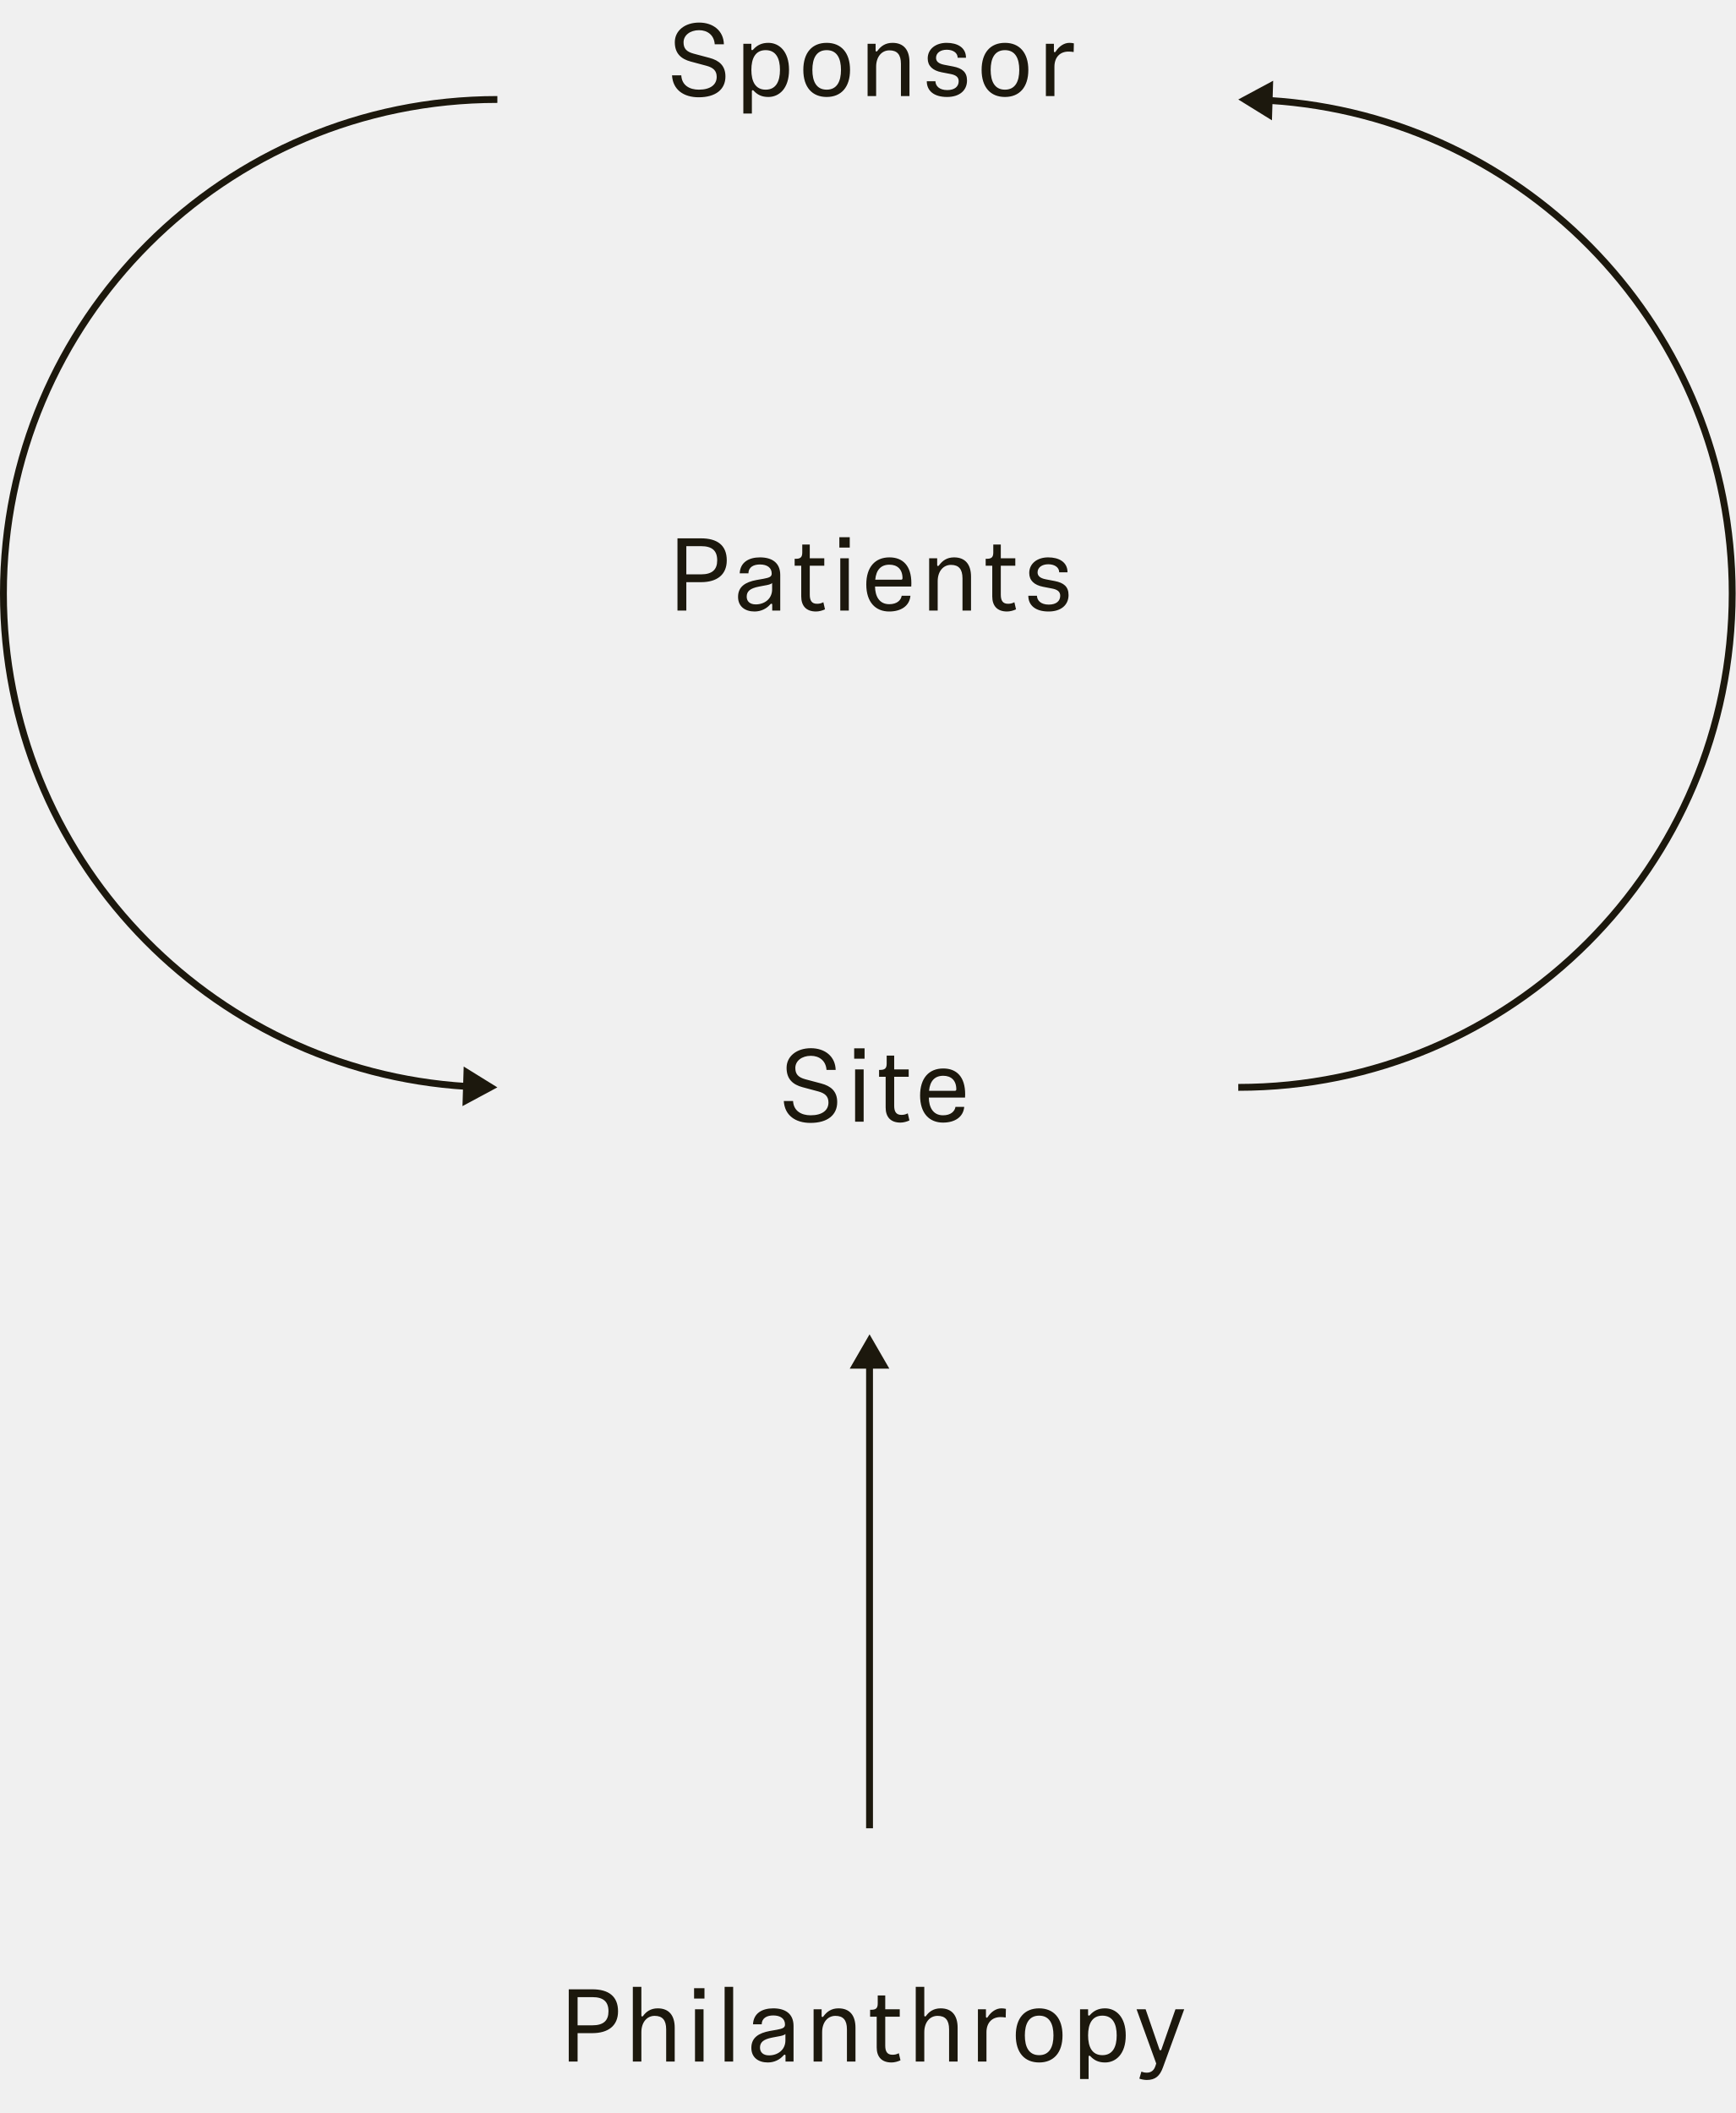
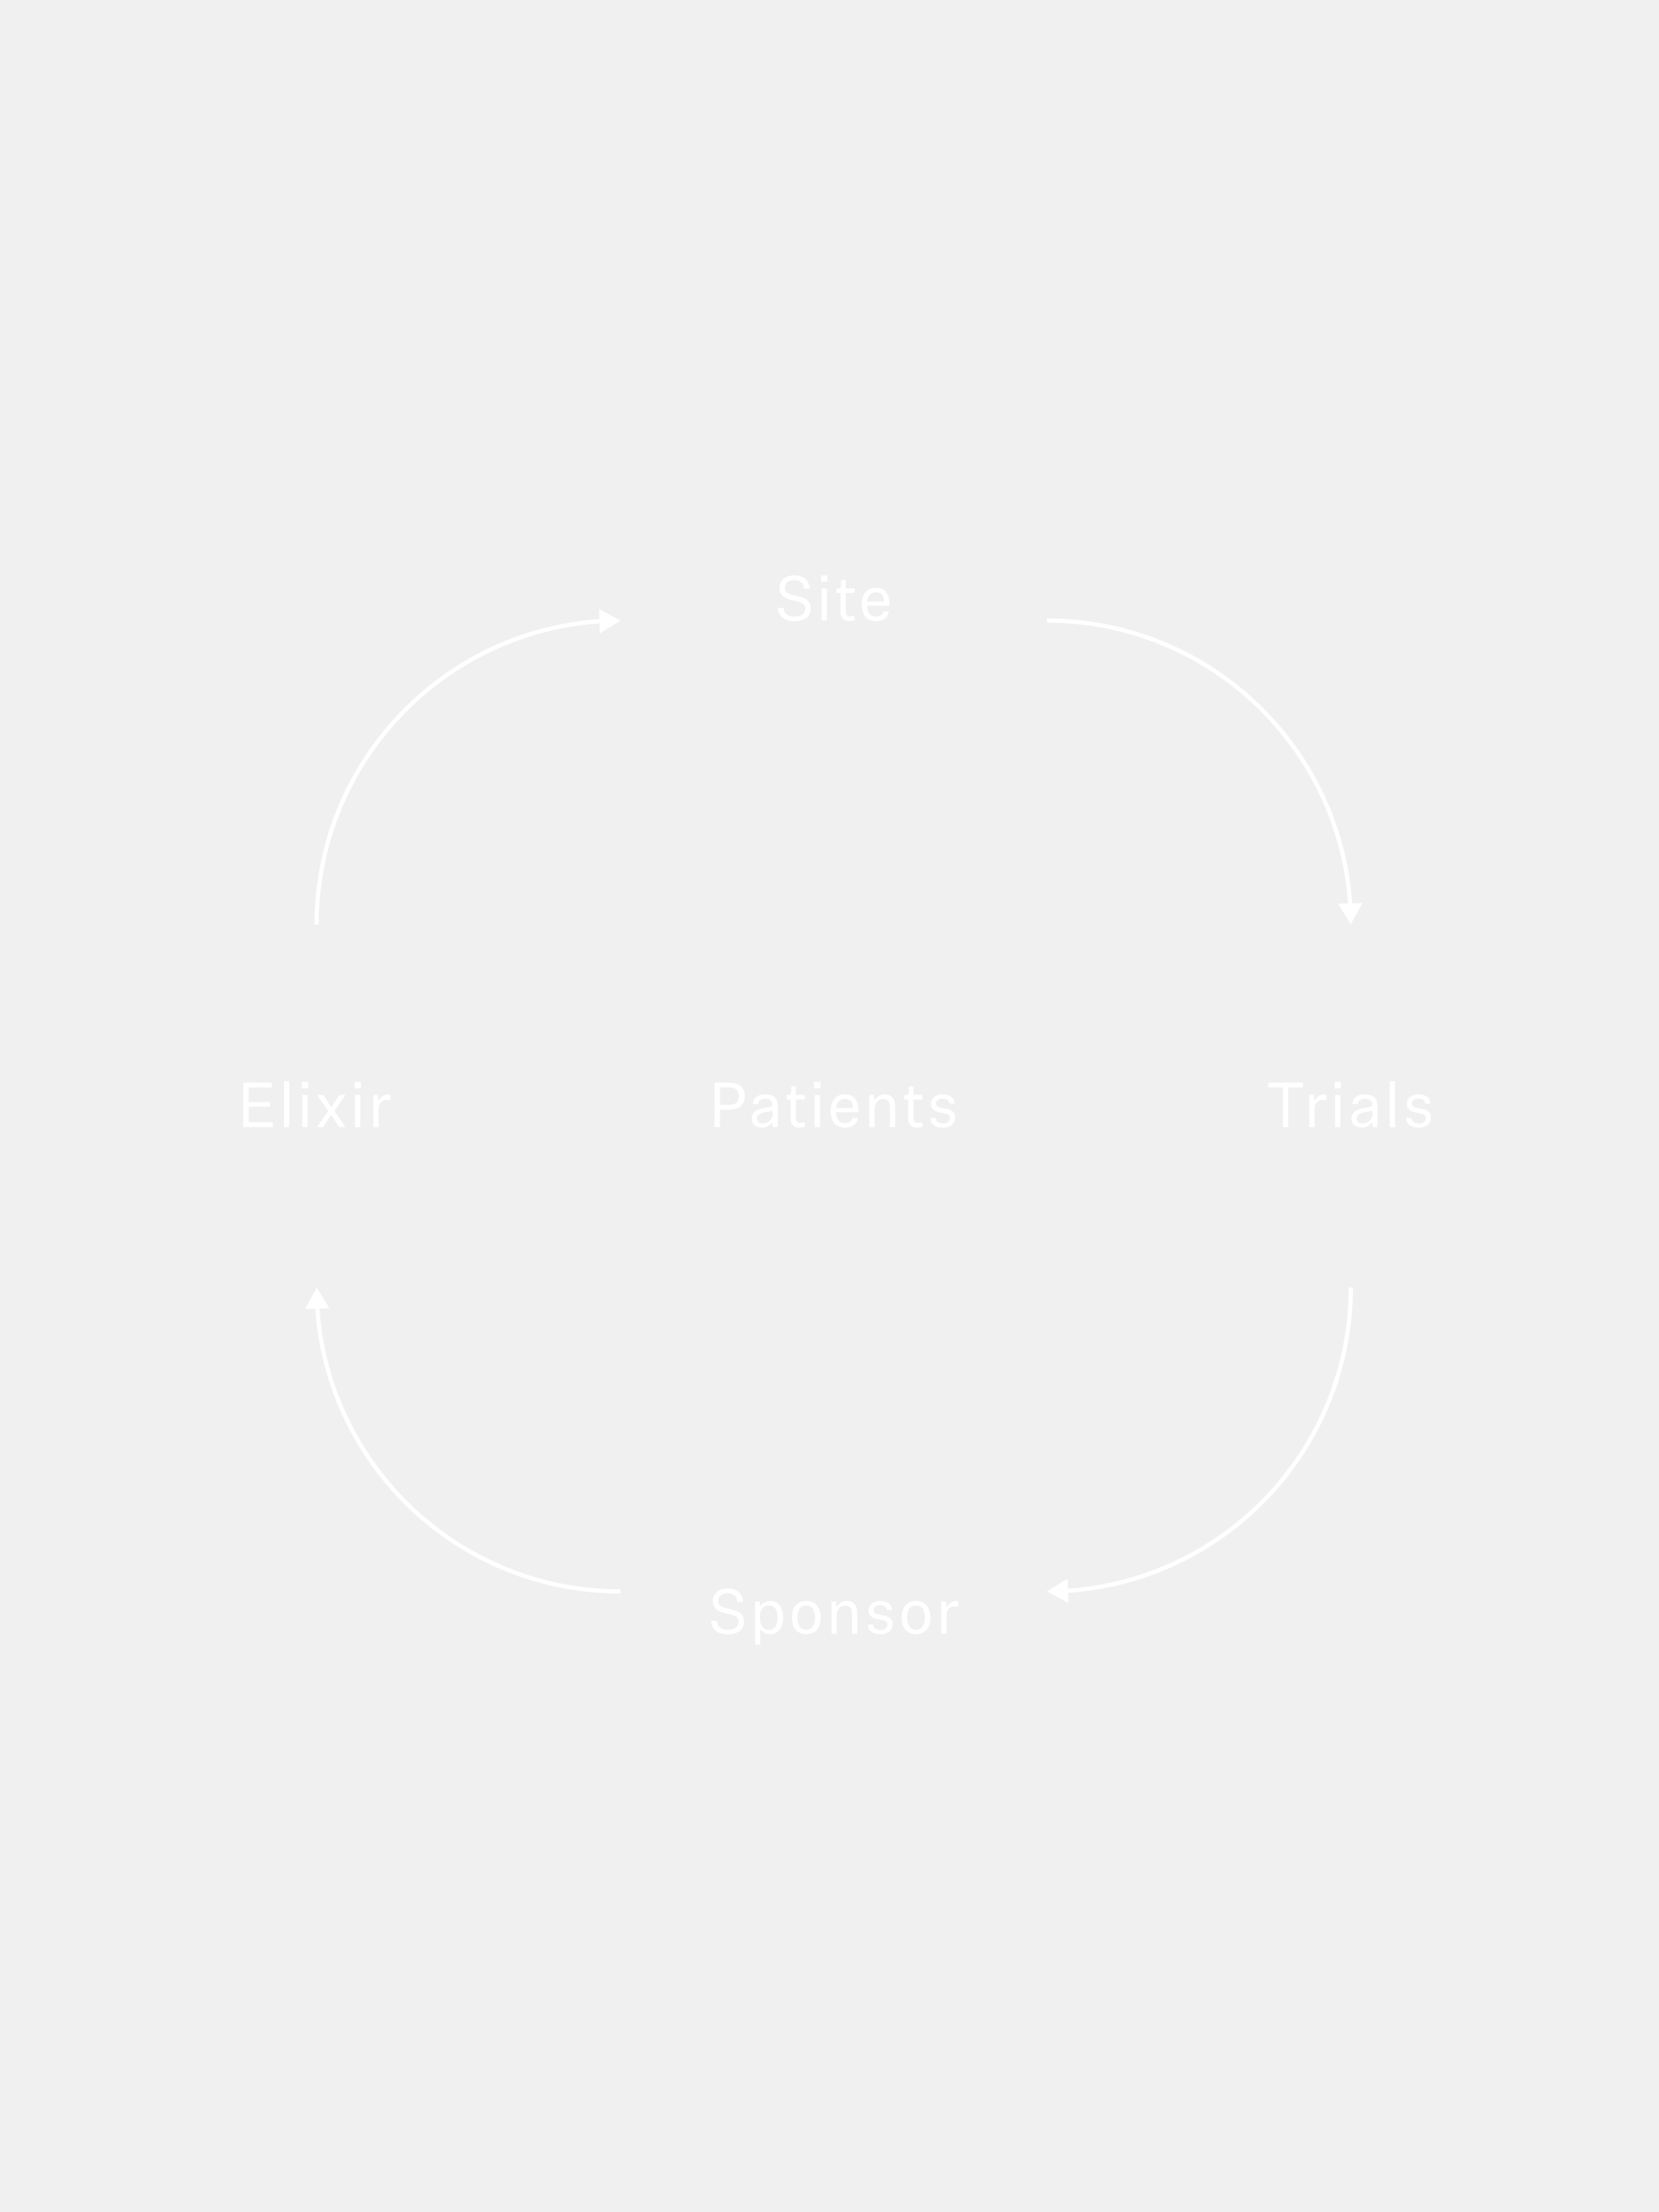
- <svg xmlns="http://www.w3.org/2000/svg" width="253" height="308" viewBox="0 0 253 308" fill="none">
-   <path d="M72.5 158.5L67.591 155.461L67.414 161.232L72.5 158.5ZM67.996 158.361L68.027 157.862C30.623 155.554 1 124.486 1 86.5H0.5H0C0 125.018 30.037 156.52 67.966 158.86L67.996 158.361ZM0.5 86.5H1C1 47.012 33.012 15 72.5 15V14.5V14C32.459 14 0 46.459 0 86.5H0.5Z" fill="#1C180D" />
-   <path d="M180.5 14.5L185.409 17.539L185.586 11.768L180.5 14.5ZM185.004 14.639L184.973 15.138C222.377 17.446 252 48.514 252 86.5H252.5H253C253 47.982 222.963 16.48 185.034 14.139L185.004 14.639ZM252.5 86.5H252C252 125.988 219.988 158 180.5 158V158.5V159C220.541 159 253 126.541 253 86.5H252.5Z" fill="#1C180D" />
-   <path d="M126.75 194.5L123.863 199.5L129.637 199.5L126.75 194.5ZM126.75 199L126.25 199L126.25 266.5L126.75 266.5L127.25 266.5L127.25 199L126.75 199Z" fill="#1C180D" />
-   <path d="M118.138 163.68C115.948 163.68 114.373 162.585 114.253 160.485H115.603C115.678 161.955 116.833 162.57 118.168 162.57C119.833 162.57 120.763 161.85 120.763 160.71C120.763 159.81 120.268 159.36 119.278 159.09L116.983 158.475C115.588 158.1 114.658 157.305 114.658 155.655C114.658 153.96 116.143 152.79 118.198 152.79C120.268 152.79 121.768 154.005 121.813 155.955H120.478C120.388 154.62 119.428 153.9 118.198 153.9C116.878 153.9 115.933 154.65 115.933 155.67C115.933 156.555 116.338 157.035 117.403 157.32L119.713 157.935C121.123 158.31 122.038 159.075 122.038 160.65C122.038 162.525 120.628 163.68 118.138 163.68ZM124.647 163.5V155.88H125.892V163.5H124.647ZM124.512 154.32V152.805H126.027V154.32H124.512ZM131.259 163.635C129.774 163.635 129.099 162.765 129.099 161.43V156.96H128.139V155.955H128.259C128.964 155.955 129.249 155.76 129.249 155.025V153.87H130.344V155.88H132.459V156.96H130.344V161.19C130.344 162.03 130.629 162.51 131.394 162.51C131.709 162.51 131.979 162.465 132.324 162.285L132.564 163.32C132.189 163.5 131.679 163.635 131.259 163.635ZM137.464 163.635C135.484 163.635 134.119 162.3 134.119 159.69C134.119 157.155 135.409 155.745 137.494 155.745C139.444 155.745 140.689 156.96 140.689 159.51C140.689 159.66 140.689 159.825 140.674 159.99H135.394C135.409 161.385 135.994 162.57 137.464 162.57C138.604 162.57 139.174 161.985 139.279 161.34H140.554C140.419 162.855 139.144 163.635 137.464 163.635ZM139.204 159C139.309 159 139.399 158.94 139.399 158.79C139.399 157.485 138.649 156.81 137.494 156.81C136.249 156.81 135.559 157.575 135.424 159H139.204Z" fill="#1C180D" />
-   <path d="M98.754 89V78.47H102.189C104.529 78.47 105.939 79.46 105.939 81.68C105.939 83.81 104.469 84.86 102.189 84.86H100.044V89H98.754ZM102.189 83.72C103.839 83.72 104.544 83.015 104.544 81.68C104.544 80.285 103.824 79.61 102.189 79.61H100.044V83.72H102.189ZM109.985 89.135C108.62 89.135 107.585 88.415 107.585 87.005C107.585 85.505 108.665 84.845 110.27 84.545L111.29 84.365C112.19 84.2 112.49 84.05 112.49 83.6C112.49 82.745 111.815 82.28 110.78 82.28C109.895 82.28 109.115 82.625 109.1 83.57H107.825C107.9 81.98 109.13 81.245 110.78 81.245C112.49 81.245 113.735 81.995 113.735 83.81V89H112.565V88.145C112.565 88.04 112.505 87.995 112.445 87.995C112.385 87.995 112.34 88.025 112.25 88.13C111.725 88.73 110.915 89.135 109.985 89.135ZM110.165 88.1C111.425 88.1 112.55 87.305 112.55 85.91V84.98C112.355 85.19 111.935 85.265 111.335 85.37L110.63 85.505C109.31 85.76 108.845 86.21 108.845 86.975C108.845 87.635 109.295 88.1 110.165 88.1ZM118.954 89.135C117.469 89.135 116.794 88.265 116.794 86.93V82.46H115.834V81.455H115.954C116.659 81.455 116.944 81.26 116.944 80.525V79.37H118.039V81.38H120.154V82.46H118.039V86.69C118.039 87.53 118.324 88.01 119.089 88.01C119.404 88.01 119.674 87.965 120.019 87.785L120.259 88.82C119.884 89 119.374 89.135 118.954 89.135ZM122.485 89V81.38H123.73V89H122.485ZM122.35 79.82V78.305H123.865V79.82H122.35ZM129.622 89.135C127.642 89.135 126.277 87.8 126.277 85.19C126.277 82.655 127.567 81.245 129.652 81.245C131.602 81.245 132.847 82.46 132.847 85.01C132.847 85.16 132.847 85.325 132.832 85.49H127.552C127.567 86.885 128.152 88.07 129.622 88.07C130.762 88.07 131.332 87.485 131.437 86.84H132.712C132.577 88.355 131.302 89.135 129.622 89.135ZM131.362 84.5C131.467 84.5 131.557 84.44 131.557 84.29C131.557 82.985 130.807 82.31 129.652 82.31C128.407 82.31 127.717 83.075 127.582 84.5H131.362ZM135.44 89V81.38H136.61V82.355C136.61 82.445 136.655 82.505 136.73 82.505C136.805 82.505 136.85 82.445 136.895 82.385C137.375 81.74 138.02 81.245 139.07 81.245C140.72 81.245 141.545 82.295 141.545 84.065V89H140.3V84.305C140.3 82.955 139.745 82.34 138.62 82.34C137.48 82.34 136.685 83.3 136.685 84.725V89H135.44ZM146.799 89.135C145.314 89.135 144.639 88.265 144.639 86.93V82.46H143.679V81.455H143.799C144.504 81.455 144.789 81.26 144.789 80.525V79.37H145.884V81.38H147.999V82.46H145.884V86.69C145.884 87.53 146.169 88.01 146.934 88.01C147.249 88.01 147.519 87.965 147.864 87.785L148.104 88.82C147.729 89 147.219 89.135 146.799 89.135ZM152.85 89.135C150.9 89.135 149.895 88.205 149.895 86.84H151.155C151.17 87.53 151.725 88.13 152.88 88.13C153.99 88.13 154.545 87.59 154.545 86.84C154.545 86.24 154.14 85.94 153.375 85.79L152.055 85.535C150.75 85.28 150.03 84.605 150.03 83.525C150.03 82.13 151.215 81.245 152.79 81.245C154.335 81.245 155.61 81.905 155.61 83.42H154.395C154.395 82.685 153.705 82.25 152.805 82.25C151.89 82.25 151.245 82.715 151.245 83.435C151.245 83.915 151.575 84.275 152.43 84.44L153.75 84.695C155.055 84.95 155.76 85.505 155.76 86.735C155.76 88.16 154.695 89.135 152.85 89.135Z" fill="#1C180D" />
-   <path d="M82.906 300.5V289.97H86.341C88.681 289.97 90.091 290.96 90.091 293.18C90.091 295.31 88.621 296.36 86.341 296.36H84.196V300.5H82.906ZM86.341 295.22C87.991 295.22 88.696 294.515 88.696 293.18C88.696 291.785 87.976 291.11 86.341 291.11H84.196V295.22H86.341ZM92.246 300.5V289.61H93.491V293.78C93.491 293.87 93.536 293.93 93.611 293.93C93.686 293.93 93.731 293.87 93.776 293.81C94.181 293.255 94.826 292.745 95.876 292.745C97.526 292.745 98.351 293.795 98.351 295.565V300.5H97.106V295.805C97.106 294.455 96.551 293.84 95.426 293.84C94.286 293.84 93.491 294.8 93.491 296.225V300.5H92.246ZM101.309 300.5V292.88H102.554V300.5H101.309ZM101.174 291.32V289.805H102.689V291.32H101.174ZM105.626 300.5V289.61H106.871V300.5H105.626ZM111.923 300.635C110.558 300.635 109.523 299.915 109.523 298.505C109.523 297.005 110.603 296.345 112.208 296.045L113.228 295.865C114.128 295.7 114.428 295.55 114.428 295.1C114.428 294.245 113.753 293.78 112.718 293.78C111.833 293.78 111.053 294.125 111.038 295.07H109.763C109.838 293.48 111.068 292.745 112.718 292.745C114.428 292.745 115.673 293.495 115.673 295.31V300.5H114.503V299.645C114.503 299.54 114.443 299.495 114.383 299.495C114.323 299.495 114.278 299.525 114.188 299.63C113.663 300.23 112.853 300.635 111.923 300.635ZM112.103 299.6C113.363 299.6 114.488 298.805 114.488 297.41V296.48C114.293 296.69 113.873 296.765 113.273 296.87L112.568 297.005C111.248 297.26 110.783 297.71 110.783 298.475C110.783 299.135 111.233 299.6 112.103 299.6ZM118.596 300.5V292.88H119.766V293.855C119.766 293.945 119.811 294.005 119.886 294.005C119.961 294.005 120.006 293.945 120.051 293.885C120.531 293.24 121.176 292.745 122.226 292.745C123.876 292.745 124.701 293.795 124.701 295.565V300.5H123.456V295.805C123.456 294.455 122.901 293.84 121.776 293.84C120.636 293.84 119.841 294.8 119.841 296.225V300.5H118.596ZM129.955 300.635C128.47 300.635 127.795 299.765 127.795 298.43V293.96H126.835V292.955H126.955C127.66 292.955 127.945 292.76 127.945 292.025V290.87H129.04V292.88H131.155V293.96H129.04V298.19C129.04 299.03 129.325 299.51 130.09 299.51C130.405 299.51 130.675 299.465 131.02 299.285L131.26 300.32C130.885 300.5 130.375 300.635 129.955 300.635ZM133.486 300.5V289.61H134.731V293.78C134.731 293.87 134.776 293.93 134.851 293.93C134.926 293.93 134.971 293.87 135.016 293.81C135.421 293.255 136.066 292.745 137.116 292.745C138.766 292.745 139.591 293.795 139.591 295.565V300.5H138.346V295.805C138.346 294.455 137.791 293.84 136.666 293.84C135.526 293.84 134.731 294.8 134.731 296.225V300.5H133.486ZM142.549 300.5V292.88H143.719V293.96C143.719 294.05 143.764 294.11 143.839 294.11C143.914 294.11 143.944 294.065 144.004 293.975C144.469 293.255 145.204 292.745 145.969 292.745C146.224 292.745 146.434 292.775 146.629 292.82L146.599 294.08C146.374 294.035 146.014 294.02 145.834 294.02C144.649 294.02 143.794 294.8 143.794 296.24V300.5H142.549ZM151.475 300.635C149.36 300.635 148.07 299.21 148.07 296.69C148.07 294.17 149.36 292.745 151.475 292.745C153.59 292.745 154.88 294.185 154.88 296.69C154.88 299.21 153.59 300.635 151.475 300.635ZM151.475 299.57C152.975 299.57 153.56 298.37 153.56 296.69C153.56 295.01 152.975 293.81 151.475 293.81C149.975 293.81 149.39 295.01 149.39 296.69C149.39 298.37 149.975 299.57 151.475 299.57ZM157.438 303.05V292.88H158.608V293.66C158.608 293.75 158.653 293.81 158.728 293.81C158.803 293.81 158.833 293.765 158.893 293.705C159.478 293.045 160.183 292.745 161.083 292.745C162.643 292.745 164.098 293.96 164.098 296.69C164.098 299.42 162.643 300.635 161.083 300.635C160.138 300.635 159.508 300.32 158.968 299.75C158.908 299.69 158.878 299.645 158.803 299.645C158.728 299.645 158.683 299.705 158.683 299.795V303.05H157.438ZM160.693 299.57C162.193 299.57 162.778 298.37 162.778 296.69C162.778 295.01 162.193 293.81 160.693 293.81C159.193 293.81 158.608 295.01 158.608 296.69C158.608 298.37 159.193 299.57 160.693 299.57ZM167.159 303.185C166.814 303.185 166.349 303.095 166.079 302.99L166.379 301.97C166.634 302.06 166.814 302.12 167.174 302.12C167.744 302.12 168.209 301.835 168.434 301.115L168.539 300.785L165.674 292.88H166.994L169.019 298.76C169.049 298.835 169.094 298.865 169.154 298.865C169.214 298.865 169.259 298.835 169.289 298.76L171.344 292.88H172.619L169.514 301.37C169.064 302.6 168.419 303.185 167.159 303.185Z" fill="#1C180D" />
-   <path d="M101.845 14.18C99.655 14.18 98.08 13.085 97.96 10.985H99.31C99.385 12.455 100.54 13.07 101.875 13.07C103.54 13.07 104.47 12.35 104.47 11.21C104.47 10.31 103.975 9.86 102.985 9.59L100.69 8.975C99.295 8.6 98.365 7.805 98.365 6.155C98.365 4.46 99.85 3.29 101.905 3.29C103.975 3.29 105.475 4.505 105.52 6.455H104.185C104.095 5.12 103.135 4.4 101.905 4.4C100.585 4.4 99.64 5.15 99.64 6.17C99.64 7.055 100.045 7.535 101.11 7.82L103.42 8.435C104.83 8.81 105.745 9.575 105.745 11.15C105.745 13.025 104.335 14.18 101.845 14.18ZM108.355 16.55V6.38H109.525V7.16C109.525 7.25 109.57 7.31 109.645 7.31C109.72 7.31 109.75 7.265 109.81 7.205C110.395 6.545 111.1 6.245 112 6.245C113.56 6.245 115.015 7.46 115.015 10.19C115.015 12.92 113.56 14.135 112 14.135C111.055 14.135 110.425 13.82 109.885 13.25C109.825 13.19 109.795 13.145 109.72 13.145C109.645 13.145 109.6 13.205 109.6 13.295V16.55H108.355ZM111.61 13.07C113.11 13.07 113.695 11.87 113.695 10.19C113.695 8.51 113.11 7.31 111.61 7.31C110.11 7.31 109.525 8.51 109.525 10.19C109.525 11.87 110.11 13.07 111.61 13.07ZM120.503 14.135C118.388 14.135 117.098 12.71 117.098 10.19C117.098 7.67 118.388 6.245 120.503 6.245C122.618 6.245 123.908 7.685 123.908 10.19C123.908 12.71 122.618 14.135 120.503 14.135ZM120.503 13.07C122.003 13.07 122.588 11.87 122.588 10.19C122.588 8.51 122.003 7.31 120.503 7.31C119.003 7.31 118.418 8.51 118.418 10.19C118.418 11.87 119.003 13.07 120.503 13.07ZM126.467 14V6.38H127.637V7.355C127.637 7.445 127.682 7.505 127.757 7.505C127.832 7.505 127.877 7.445 127.922 7.385C128.402 6.74 129.047 6.245 130.097 6.245C131.747 6.245 132.572 7.295 132.572 9.065V14H131.327V9.305C131.327 7.955 130.772 7.34 129.647 7.34C128.507 7.34 127.712 8.3 127.712 9.725V14H126.467ZM138.05 14.135C136.1 14.135 135.095 13.205 135.095 11.84H136.355C136.37 12.53 136.925 13.13 138.08 13.13C139.19 13.13 139.745 12.59 139.745 11.84C139.745 11.24 139.34 10.94 138.575 10.79L137.255 10.535C135.95 10.28 135.23 9.605 135.23 8.525C135.23 7.13 136.415 6.245 137.99 6.245C139.535 6.245 140.81 6.905 140.81 8.42H139.595C139.595 7.685 138.905 7.25 138.005 7.25C137.09 7.25 136.445 7.715 136.445 8.435C136.445 8.915 136.775 9.275 137.63 9.44L138.95 9.695C140.255 9.95 140.96 10.505 140.96 11.735C140.96 13.16 139.895 14.135 138.05 14.135ZM146.492 14.135C144.377 14.135 143.087 12.71 143.087 10.19C143.087 7.67 144.377 6.245 146.492 6.245C148.607 6.245 149.897 7.685 149.897 10.19C149.897 12.71 148.607 14.135 146.492 14.135ZM146.492 13.07C147.992 13.07 148.577 11.87 148.577 10.19C148.577 8.51 147.992 7.31 146.492 7.31C144.992 7.31 144.407 8.51 144.407 10.19C144.407 11.87 144.992 13.07 146.492 13.07ZM152.456 14V6.38H153.626V7.46C153.626 7.55 153.671 7.61 153.746 7.61C153.821 7.61 153.851 7.565 153.911 7.475C154.376 6.755 155.111 6.245 155.876 6.245C156.131 6.245 156.341 6.275 156.536 6.32L156.506 7.58C156.281 7.535 155.921 7.52 155.741 7.52C154.556 7.52 153.701 8.3 153.701 9.74V14H152.456Z" fill="#1C180D" />
+ <svg xmlns="http://www.w3.org/2000/svg" width="393" height="524" viewBox="0 0 393 524" fill="none">
+   <path d="M188.138 147.18C185.948 147.18 184.373 146.085 184.253 143.985H185.603C185.678 145.455 186.833 146.07 188.168 146.07C189.833 146.07 190.763 145.35 190.763 144.21C190.763 143.31 190.268 142.86 189.278 142.59L186.983 141.975C185.588 141.6 184.658 140.805 184.658 139.155C184.658 137.46 186.143 136.29 188.198 136.29C190.268 136.29 191.768 137.505 191.813 139.455H190.478C190.388 138.12 189.428 137.4 188.198 137.4C186.878 137.4 185.933 138.15 185.933 139.17C185.933 140.055 186.338 140.535 187.403 140.82L189.713 141.435C191.123 141.81 192.038 142.575 192.038 144.15C192.038 146.025 190.628 147.18 188.138 147.18ZM194.647 147V139.38H195.892V147H194.647ZM194.512 137.82V136.305H196.027V137.82H194.512ZM201.259 147.135C199.774 147.135 199.099 146.265 199.099 144.93V140.46H198.139V139.455H198.259C198.964 139.455 199.249 139.26 199.249 138.525V137.37H200.344V139.38H202.459V140.46H200.344V144.69C200.344 145.53 200.629 146.01 201.394 146.01C201.709 146.01 201.979 145.965 202.324 145.785L202.564 146.82C202.189 147 201.679 147.135 201.259 147.135ZM207.464 147.135C205.484 147.135 204.119 145.8 204.119 143.19C204.119 140.655 205.409 139.245 207.494 139.245C209.444 139.245 210.689 140.46 210.689 143.01C210.689 143.16 210.689 143.325 210.674 143.49H205.394C205.409 144.885 205.994 146.07 207.464 146.07C208.604 146.07 209.174 145.485 209.279 144.84H210.554C210.419 146.355 209.144 147.135 207.464 147.135ZM209.204 142.5C209.309 142.5 209.399 142.44 209.399 142.29C209.399 140.985 208.649 140.31 207.494 140.31C206.249 140.31 205.559 141.075 205.424 142.5H209.204ZM169.254 267V256.47H172.689C175.029 256.47 176.439 257.46 176.439 259.68C176.439 261.81 174.969 262.86 172.689 262.86H170.544V267H169.254ZM172.689 261.72C174.339 261.72 175.044 261.015 175.044 259.68C175.044 258.285 174.324 257.61 172.689 257.61H170.544V261.72H172.689ZM180.485 267.135C179.12 267.135 178.085 266.415 178.085 265.005C178.085 263.505 179.165 262.845 180.77 262.545L181.79 262.365C182.69 262.2 182.99 262.05 182.99 261.6C182.99 260.745 182.315 260.28 181.28 260.28C180.395 260.28 179.615 260.625 179.6 261.57H178.325C178.4 259.98 179.63 259.245 181.28 259.245C182.99 259.245 184.235 259.995 184.235 261.81V267H183.065V266.145C183.065 266.04 183.005 265.995 182.945 265.995C182.885 265.995 182.84 266.025 182.75 266.13C182.225 266.73 181.415 267.135 180.485 267.135ZM180.665 266.1C181.925 266.1 183.05 265.305 183.05 263.91V262.98C182.855 263.19 182.435 263.265 181.835 263.37L181.13 263.505C179.81 263.76 179.345 264.21 179.345 264.975C179.345 265.635 179.795 266.1 180.665 266.1ZM189.454 267.135C187.969 267.135 187.294 266.265 187.294 264.93V260.46H186.334V259.455H186.454C187.159 259.455 187.444 259.26 187.444 258.525V257.37H188.539V259.38H190.654V260.46H188.539V264.69C188.539 265.53 188.824 266.01 189.589 266.01C189.904 266.01 190.174 265.965 190.519 265.785L190.759 266.82C190.384 267 189.874 267.135 189.454 267.135ZM192.985 267V259.38H194.23V267H192.985ZM192.85 257.82V256.305H194.365V257.82H192.85ZM200.122 267.135C198.142 267.135 196.777 265.8 196.777 263.19C196.777 260.655 198.067 259.245 200.152 259.245C202.102 259.245 203.347 260.46 203.347 263.01C203.347 263.16 203.347 263.325 203.332 263.49H198.052C198.067 264.885 198.652 266.07 200.122 266.07C201.262 266.07 201.832 265.485 201.937 264.84H203.212C203.077 266.355 201.802 267.135 200.122 267.135ZM201.862 262.5C201.967 262.5 202.057 262.44 202.057 262.29C202.057 260.985 201.307 260.31 200.152 260.31C198.907 260.31 198.217 261.075 198.082 262.5H201.862ZM205.94 267V259.38H207.11V260.355C207.11 260.445 207.155 260.505 207.23 260.505C207.305 260.505 207.35 260.445 207.395 260.385C207.875 259.74 208.52 259.245 209.57 259.245C211.22 259.245 212.045 260.295 212.045 262.065V267H210.8V262.305C210.8 260.955 210.245 260.34 209.12 260.34C207.98 260.34 207.185 261.3 207.185 262.725V267H205.94ZM217.299 267.135C215.814 267.135 215.139 266.265 215.139 264.93V260.46H214.179V259.455H214.299C215.004 259.455 215.289 259.26 215.289 258.525V257.37H216.384V259.38H218.499V260.46H216.384V264.69C216.384 265.53 216.669 266.01 217.434 266.01C217.749 266.01 218.019 265.965 218.364 265.785L218.604 266.82C218.229 267 217.719 267.135 217.299 267.135ZM223.35 267.135C221.4 267.135 220.395 266.205 220.395 264.84H221.655C221.67 265.53 222.225 266.13 223.38 266.13C224.49 266.13 225.045 265.59 225.045 264.84C225.045 264.24 224.64 263.94 223.875 263.79L222.555 263.535C221.25 263.28 220.53 262.605 220.53 261.525C220.53 260.13 221.715 259.245 223.29 259.245C224.835 259.245 226.11 259.905 226.11 261.42H224.895C224.895 260.685 224.205 260.25 223.305 260.25C222.39 260.25 221.745 260.715 221.745 261.435C221.745 261.915 222.075 262.275 222.93 262.44L224.25 262.695C225.555 262.95 226.26 263.505 226.26 264.735C226.26 266.16 225.195 267.135 223.35 267.135ZM172.345 387.18C170.155 387.18 168.58 386.085 168.46 383.985H169.81C169.885 385.455 171.04 386.07 172.375 386.07C174.04 386.07 174.97 385.35 174.97 384.21C174.97 383.31 174.475 382.86 173.485 382.59L171.19 381.975C169.795 381.6 168.865 380.805 168.865 379.155C168.865 377.46 170.35 376.29 172.405 376.29C174.475 376.29 175.975 377.505 176.02 379.455H174.685C174.595 378.12 173.635 377.4 172.405 377.4C171.085 377.4 170.14 378.15 170.14 379.17C170.14 380.055 170.545 380.535 171.61 380.82L173.92 381.435C175.33 381.81 176.245 382.575 176.245 384.15C176.245 386.025 174.835 387.18 172.345 387.18ZM178.855 389.55V379.38H180.025V380.16C180.025 380.25 180.07 380.31 180.145 380.31C180.22 380.31 180.25 380.265 180.31 380.205C180.895 379.545 181.6 379.245 182.5 379.245C184.06 379.245 185.515 380.46 185.515 383.19C185.515 385.92 184.06 387.135 182.5 387.135C181.555 387.135 180.925 386.82 180.385 386.25C180.325 386.19 180.295 386.145 180.22 386.145C180.145 386.145 180.1 386.205 180.1 386.295V389.55H178.855ZM182.11 386.07C183.61 386.07 184.195 384.87 184.195 383.19C184.195 381.51 183.61 380.31 182.11 380.31C180.61 380.31 180.025 381.51 180.025 383.19C180.025 384.87 180.61 386.07 182.11 386.07ZM191.003 387.135C188.888 387.135 187.598 385.71 187.598 383.19C187.598 380.67 188.888 379.245 191.003 379.245C193.118 379.245 194.408 380.685 194.408 383.19C194.408 385.71 193.118 387.135 191.003 387.135ZM191.003 386.07C192.503 386.07 193.088 384.87 193.088 383.19C193.088 381.51 192.503 380.31 191.003 380.31C189.503 380.31 188.918 381.51 188.918 383.19C188.918 384.87 189.503 386.07 191.003 386.07ZM196.967 387V379.38H198.137V380.355C198.137 380.445 198.182 380.505 198.257 380.505C198.332 380.505 198.377 380.445 198.422 380.385C198.902 379.74 199.547 379.245 200.597 379.245C202.247 379.245 203.072 380.295 203.072 382.065V387H201.827V382.305C201.827 380.955 201.272 380.34 200.147 380.34C199.007 380.34 198.212 381.3 198.212 382.725V387H196.967ZM208.55 387.135C206.6 387.135 205.595 386.205 205.595 384.84H206.855C206.87 385.53 207.425 386.13 208.58 386.13C209.69 386.13 210.245 385.59 210.245 384.84C210.245 384.24 209.84 383.94 209.075 383.79L207.755 383.535C206.45 383.28 205.73 382.605 205.73 381.525C205.73 380.13 206.915 379.245 208.49 379.245C210.035 379.245 211.31 379.905 211.31 381.42H210.095C210.095 380.685 209.405 380.25 208.505 380.25C207.59 380.25 206.945 380.715 206.945 381.435C206.945 381.915 207.275 382.275 208.13 382.44L209.45 382.695C210.755 382.95 211.46 383.505 211.46 384.735C211.46 386.16 210.395 387.135 208.55 387.135ZM216.992 387.135C214.877 387.135 213.587 385.71 213.587 383.19C213.587 380.67 214.877 379.245 216.992 379.245C219.107 379.245 220.397 380.685 220.397 383.19C220.397 385.71 219.107 387.135 216.992 387.135ZM216.992 386.07C218.492 386.07 219.077 384.87 219.077 383.19C219.077 381.51 218.492 380.31 216.992 380.31C215.492 380.31 214.907 381.51 214.907 383.19C214.907 384.87 215.492 386.07 216.992 386.07ZM222.956 387V379.38H224.126V380.46C224.126 380.55 224.171 380.61 224.246 380.61C224.321 380.61 224.351 380.565 224.411 380.475C224.876 379.755 225.611 379.245 226.376 379.245C226.631 379.245 226.841 379.275 227.036 379.32L227.006 380.58C226.781 380.535 226.421 380.52 226.241 380.52C225.056 380.52 224.201 381.3 224.201 382.74V387H222.956Z" fill="#ffffff" />
+   <path d="M57.617 267V256.47H64.397V257.625H58.907V261.045H63.962V262.17H58.907V265.845H64.637V267H57.617ZM67.279 267V256.11H68.524V267H67.279ZM71.611 267V259.38H72.856V267H71.611ZM71.476 257.82V256.305H72.991V257.82H71.476ZM75.103 267L77.728 263.19L75.133 259.38H76.603L78.343 262.08C78.388 262.14 78.418 262.17 78.478 262.17C78.538 262.17 78.568 262.14 78.613 262.08L80.443 259.38H81.853L79.243 263.19L81.838 267H80.383L78.598 264.285C78.553 264.225 78.523 264.195 78.463 264.195C78.403 264.195 78.373 264.225 78.328 264.285L76.513 267H75.103ZM84.112 267V259.38H85.357V267H84.112ZM83.977 257.82V256.305H85.492V257.82H83.977ZM88.429 267V259.38H89.599V260.46C89.599 260.55 89.644 260.61 89.719 260.61C89.794 260.61 89.824 260.565 89.884 260.475C90.349 259.755 91.084 259.245 91.849 259.245C92.104 259.245 92.314 259.275 92.509 259.32L92.479 260.58C92.254 260.535 91.894 260.52 91.714 260.52C90.529 260.52 89.674 261.3 89.674 262.74V267H88.429Z" fill="#ffffff" />
+   <path d="M303.905 267V257.625H300.485V256.47H308.63V257.625H305.195V267H303.905ZM310.142 267V259.38H311.312V260.46C311.312 260.55 311.357 260.61 311.432 260.61C311.507 260.61 311.537 260.565 311.597 260.475C312.062 259.755 312.797 259.245 313.562 259.245C313.817 259.245 314.027 259.275 314.222 259.32L314.192 260.58C313.967 260.535 313.607 260.52 313.427 260.52C312.242 260.52 311.387 261.3 311.387 262.74V267H310.142ZM316.261 267V259.38H317.506V267H316.261ZM316.126 257.82V256.305H317.641V257.82H316.126ZM322.543 267.135C321.178 267.135 320.143 266.415 320.143 265.005C320.143 263.505 321.223 262.845 322.828 262.545L323.848 262.365C324.748 262.2 325.048 262.05 325.048 261.6C325.048 260.745 324.373 260.28 323.338 260.28C322.453 260.28 321.673 260.625 321.658 261.57H320.383C320.458 259.98 321.688 259.245 323.338 259.245C325.048 259.245 326.293 259.995 326.293 261.81V267H325.123V266.145C325.123 266.04 325.063 265.995 325.003 265.995C324.943 265.995 324.898 266.025 324.808 266.13C324.283 266.73 323.473 267.135 322.543 267.135ZM322.723 266.1C323.983 266.1 325.108 265.305 325.108 263.91V262.98C324.913 263.19 324.493 263.265 323.893 263.37L323.188 263.505C321.868 263.76 321.403 264.21 321.403 264.975C321.403 265.635 321.853 266.1 322.723 266.1ZM329.217 267V256.11H330.462V267H329.217ZM336.069 267.135C334.119 267.135 333.114 266.205 333.114 264.84H334.374C334.389 265.53 334.944 266.13 336.099 266.13C337.209 266.13 337.764 265.59 337.764 264.84C337.764 264.24 337.359 263.94 336.594 263.79L335.274 263.535C333.969 263.28 333.249 262.605 333.249 261.525C333.249 260.13 334.434 259.245 336.009 259.245C337.554 259.245 338.829 259.905 338.829 261.42H337.614C337.614 260.685 336.924 260.25 336.024 260.25C335.109 260.25 334.464 260.715 334.464 261.435C334.464 261.915 334.794 262.275 335.649 262.44L336.969 262.695C338.274 262.95 338.979 263.505 338.979 264.735C338.979 266.16 337.914 267.135 336.069 267.135Z" fill="#ffffff" />
+   <path d="M147 147L142.091 150.039L141.914 144.268L147 147ZM142.496 147.139L142.527 147.638C105.123 149.946 75.5 181.014 75.5 219H75H74.5C74.5 180.482 104.537 148.98 142.466 146.64L142.496 147.139Z" fill="#ffffff" />
+   <path d="M248 377L252.909 373.961L253.086 379.732L248 377ZM252.504 376.861L252.473 376.362C289.877 374.054 319.5 342.986 319.5 305H320H320.5C320.5 343.518 290.463 375.02 252.534 377.36L252.504 376.861Z" fill="#ffffff" />
+   <path d="M320 219L316.961 214.091L322.732 213.914L320 219ZM319.861 214.496L319.362 214.527C317.054 177.123 285.986 147.5 248 147.5V147V146.5C286.518 146.5 318.02 176.537 320.36 214.466L319.861 214.496Z" fill="#ffffff" />
+   <path d="M75 305L78.039 309.909L72.268 310.086L75 305ZM75.139 309.504L75.638 309.473C77.946 346.877 109.014 376.5 147 376.5V377V377.5C108.482 377.5 76.98 347.463 74.639 309.534L75.139 309.504Z" fill="#ffffff" />
</svg>
